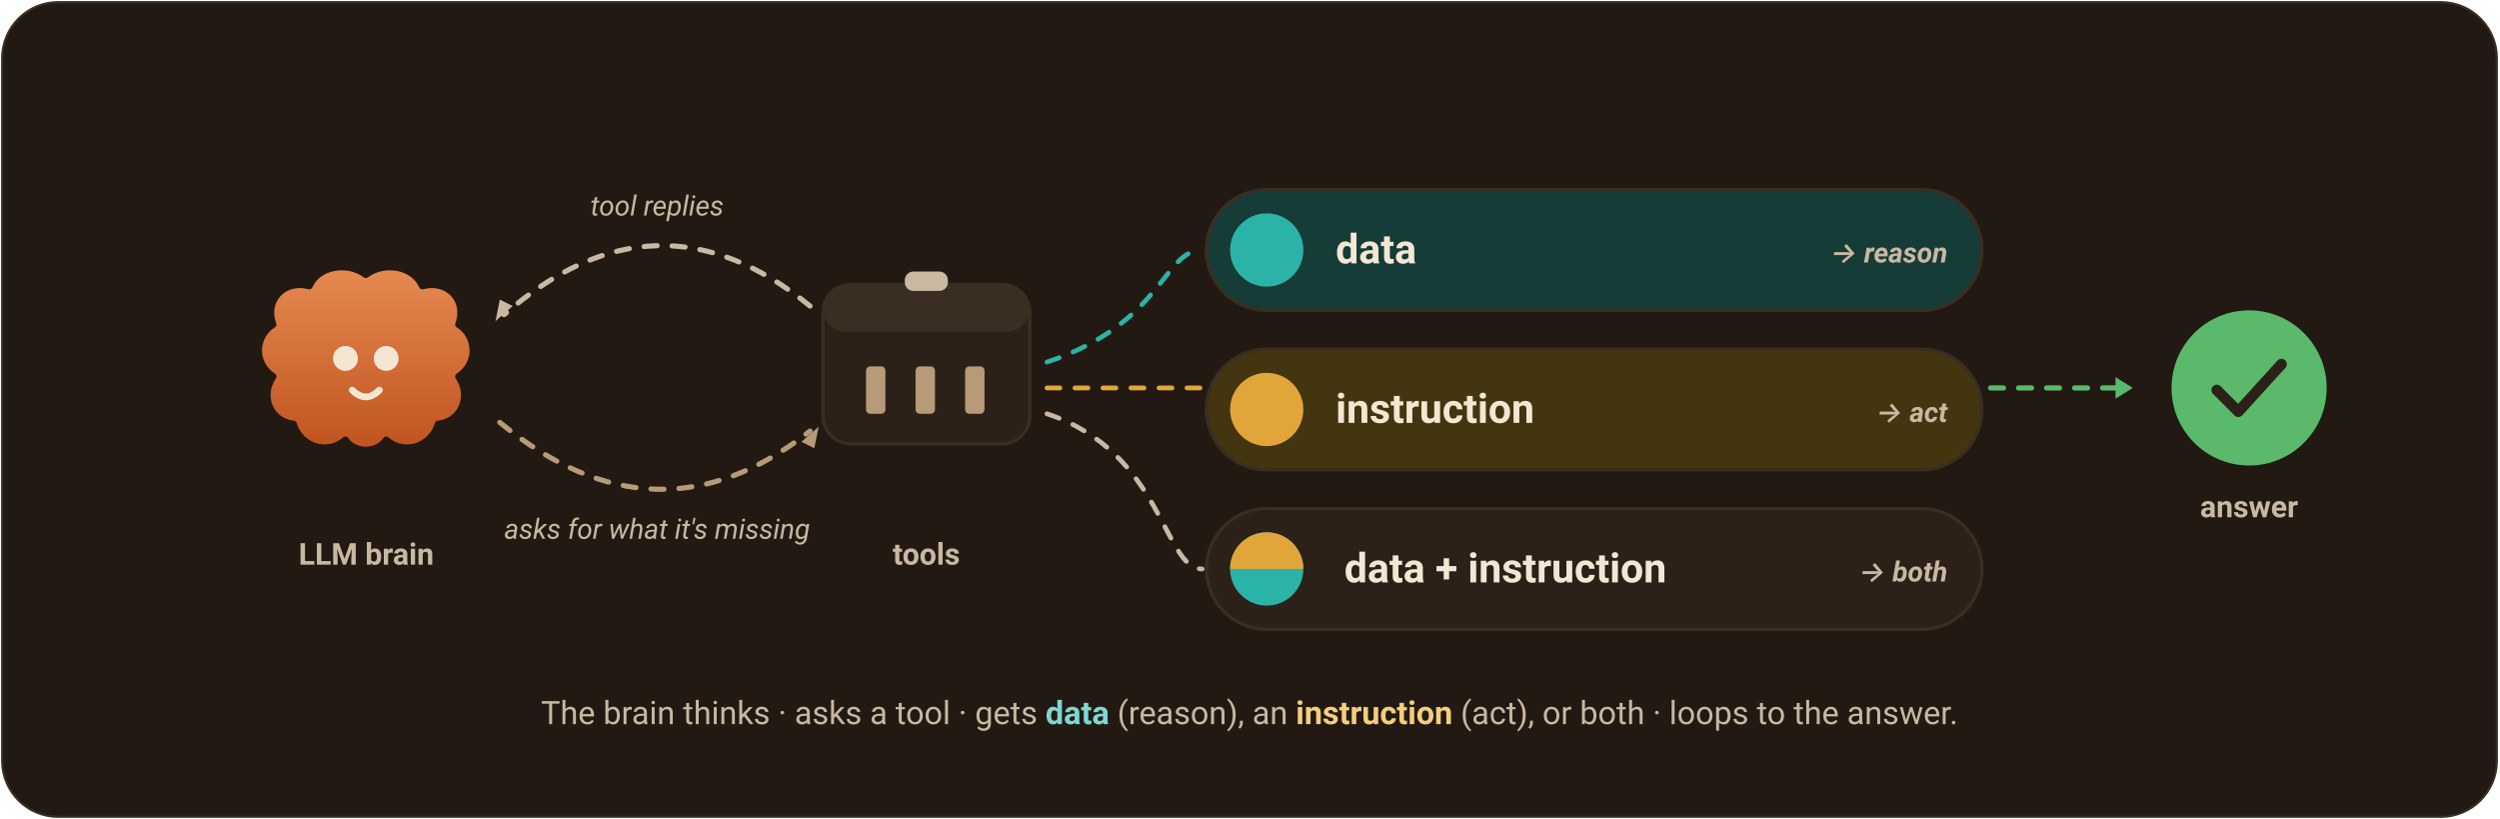
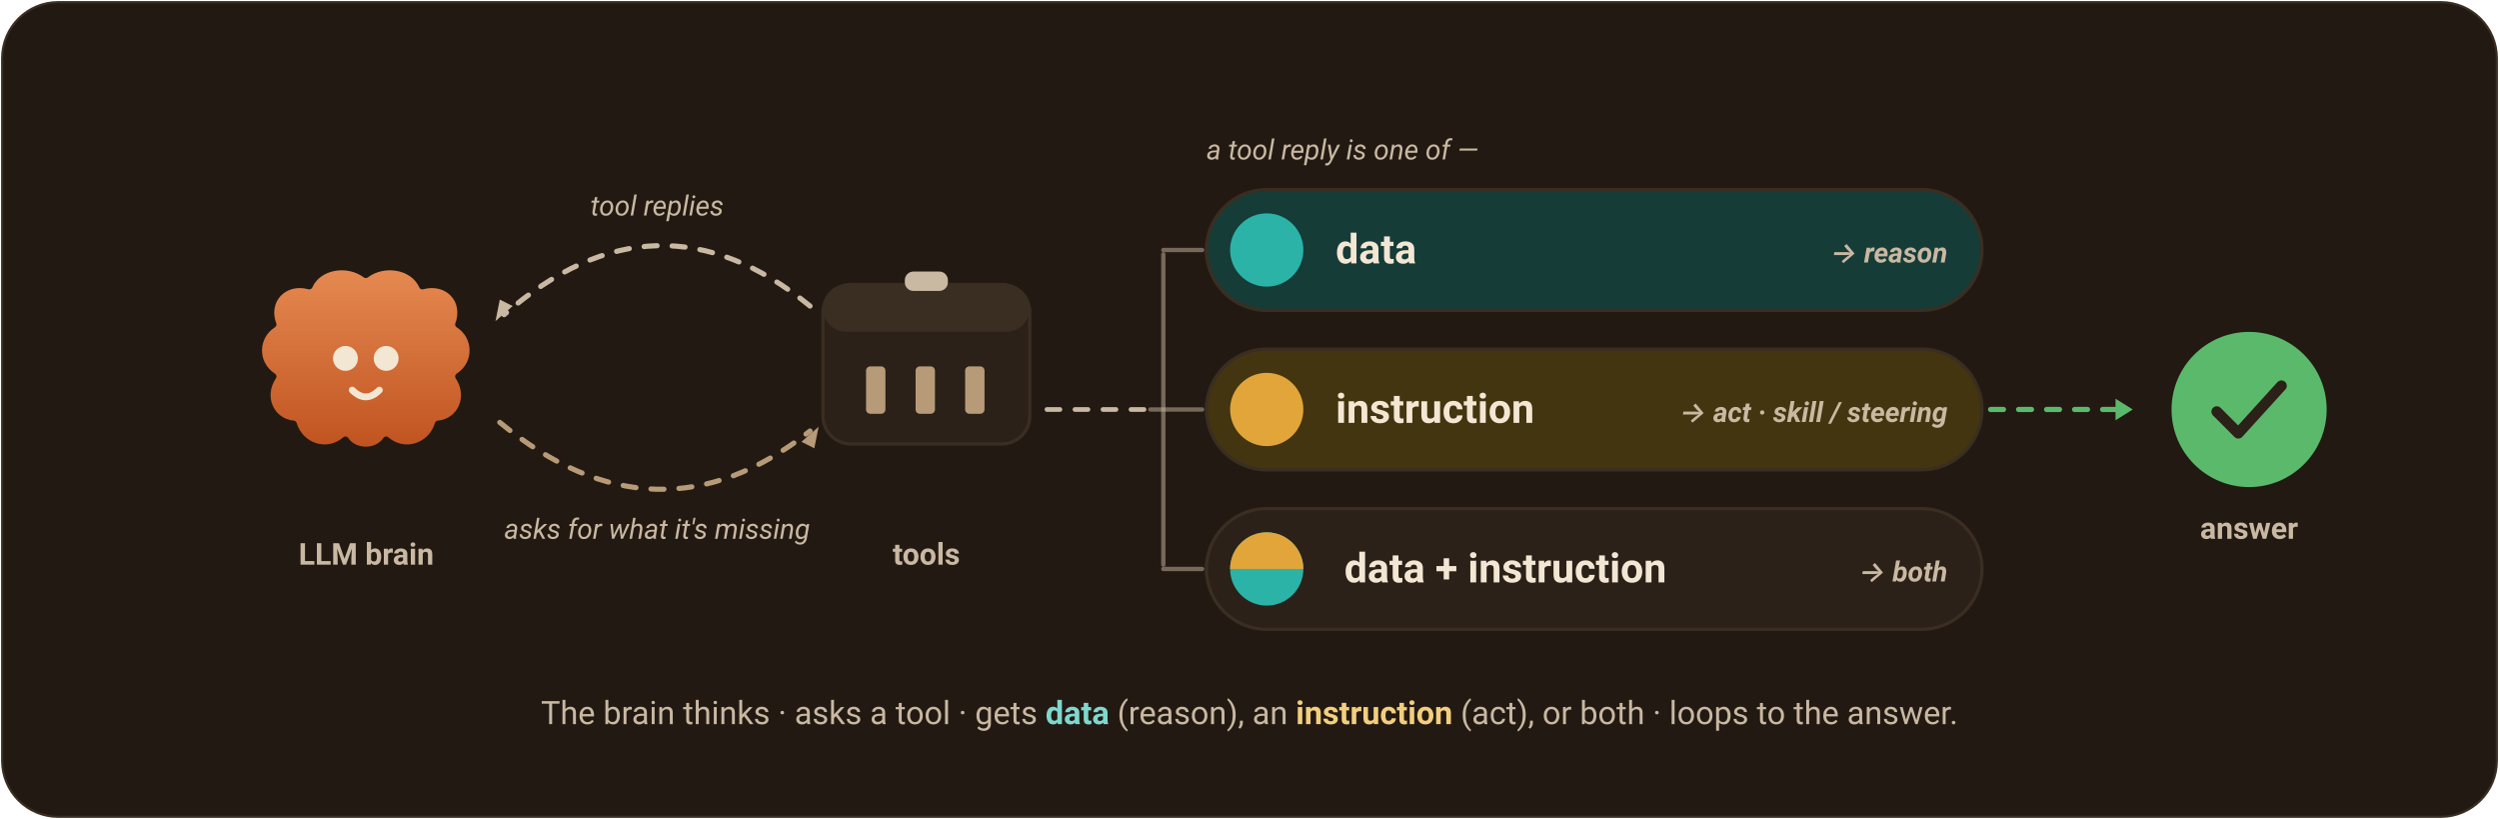
<svg xmlns="http://www.w3.org/2000/svg" viewBox="0 0 1160 380" role="img" font-family="ui-sans-serif, system-ui, -apple-system, Segoe UI, Roboto, sans-serif">
  <defs>
    <linearGradient id="brain" x1="0" y1="0" x2="0" y2="1">
      <stop offset="0" stop-color="#E68A52" />
      <stop offset="1" stop-color="#C0531F" />
    </linearGradient>
  </defs>
  <style>
    @keyframes p   { 0%,100%{opacity:1} 50%{opacity:.42} }
    @keyframes flow{ to{ stroke-dashoffset:-28 } }
    @keyframes bob { 0%,100%{ transform:translateY(0) } 50%{ transform:translateY(-5px) } }
    .flow  { stroke-dasharray:6 7; animation:flow 1.3s linear infinite; }
    .brain { animation:bob 5s ease-in-out infinite; }
    .r1 { animation:p 2.6s ease-in-out infinite 0s; }
    .r2 { animation:p 2.6s ease-in-out infinite .5s; }
    .r3 { animation:p 2.6s ease-in-out infinite 1s; }
    .ans{ animation:p 2.6s ease-in-out infinite 1.5s; }
    .lbl { fill:#F3E7D4; font-size:19px; font-weight:700; }
    .sub { fill:#C9B8A2; font-size:13px; font-weight:600; font-style:italic; }
    .cap { fill:#C9B8A2; font-size:15px; }
    .tag { fill:#C9B8A2; font-size:13px; font-style:italic; }
    .name{ fill:#C9B8A2; font-size:14px; font-weight:700; }
    @media (prefers-reduced-motion: reduce){ .flow,.brain,.r1,.r2,.r3,.ans{ animation:none } }
  </style>
  <rect x="1" y="1" width="1158" height="378" rx="26" fill="#221A12" stroke="#3A2E22" />
  <g fill="none" stroke-linecap="round">
    <path class="flow" d="M232 196 Q305 256 376 200" stroke="#B79B78" stroke-width="2.4" />
    <path d="M372 205 l8 -7 l-2 10 Z" fill="#B79B78" stroke="none" />
    <path class="flow" d="M376 142 Q305 84 234 146" stroke="#C9B8A2" stroke-width="2.4" />
    <path d="M238 142 l-8 7 l2 -10 Z" fill="#C9B8A2" stroke="none" />
  </g>
  <text x="305" y="250" class="tag" text-anchor="middle">asks for what it's missing</text>
  <text x="305" y="100" class="tag" text-anchor="middle">tool replies</text>
  <g transform="translate(111 118) scale(1.05)">
    <g class="brain">
      <path d="M56 9 C64 3 77 5 81 14 C92 11 101 20 97 31 C105 36 106 48 97 54 C103 63 98 74 88 75 C85 85 73 89 65 82 C61 88 51 88 47 82 C39 89 27 85 24 75 C14 74 9 63 15 54 C6 48 7 36 15 31 C11 20 20 11 31 14 C35 5 48 3 56 9 Z" fill="url(#brain)" stroke="#221A12" stroke-width="3" stroke-linejoin="round" />
      <g fill="#F3E7D4">
        <circle cx="47" cy="46" r="5.5" />
        <circle cx="65" cy="46" r="5.5" />
      </g>
      <path d="M50 60 q6 6 12 0" fill="none" stroke="#F3E7D4" stroke-width="3" stroke-linecap="round" />
    </g>
  </g>
  <text x="170" y="262" class="name" text-anchor="middle">LLM brain</text>
  <g>
    <rect x="382" y="132" width="96" height="74" rx="13" fill="#2B2118" stroke="#3A2E22" stroke-width="1.5" />
    <rect x="382" y="132" width="96" height="22" rx="11" fill="#3A2E22" />
    <rect x="420" y="126" width="20" height="9" rx="4" fill="#C9B8A2" />
    <g fill="#B79B78">
      <rect x="402" y="170" width="9" height="22" rx="2" />
      <rect x="425" y="170" width="9" height="22" rx="2" />
      <rect x="448" y="170" width="9" height="22" rx="2" />
    </g>
  </g>
  <text x="430" y="262" class="name" text-anchor="middle">tools</text>
-   <g fill="none" stroke-linecap="round">
-     <path class="flow" d="M486 168 C540 150 540 116 558 116" stroke="#2BB3A8" stroke-width="2.2" />
-     <path class="flow" d="M486 180 H558" stroke="#E2A53A" stroke-width="2.2" />
-     <path class="flow" d="M486 192 C540 210 540 264 558 264" stroke="#C9B8A2" stroke-width="2.2" />
+   <g fill="none" stroke="#C9B8A2" stroke-linecap="round">
+     <path class="flow" d="M486 190 H534" stroke-width="2.2" />
+     <path d="M540 118 V262" stroke-width="2" opacity=".5" />
+     <path d="M534 190 H540 M540 116 H558 M540 190 H558 M540 264 H558" stroke-width="2" opacity=".5" />
  </g>
+   <text x="560" y="74" class="tag">a tool reply is one of —</text>
  <g class="r1">
    <rect x="560" y="88" width="360" height="56" rx="28" fill="#163C38" stroke="#3A2E22" stroke-width="1.5" />
    <circle cx="588" cy="116" r="17" fill="#2BB3A8" />
    <text x="620" y="117" class="lbl" dominant-baseline="middle">data</text>
    <text x="904" y="117" class="sub" text-anchor="end" dominant-baseline="middle">→ reason</text>
  </g>
  <g class="r2">
    <rect x="560" y="162" width="360" height="56" rx="28" fill="#43350F" stroke="#3A2E22" stroke-width="1.5" />
    <circle cx="588" cy="190" r="17" fill="#E2A53A" />
    <text x="620" y="191" class="lbl" dominant-baseline="middle">instruction</text>
-     <text x="904" y="191" class="sub" text-anchor="end" dominant-baseline="middle">→ act</text>
+     <text x="904" y="191" class="sub" text-anchor="end" dominant-baseline="middle">→ act · skill / steering</text>
  </g>
  <g class="r3">
    <rect x="560" y="236" width="360" height="56" rx="28" fill="#2B2118" stroke="#3A2E22" stroke-width="1.5" />
    <circle cx="588" cy="264" r="17" fill="#2BB3A8" />
    <path d="M571 264 a17 17 0 0 1 34 0 Z" fill="#E2A53A" />
    <text x="624" y="265" class="lbl" dominant-baseline="middle">data + instruction</text>
    <text x="904" y="265" class="sub" text-anchor="end" dominant-baseline="middle">→ both</text>
  </g>
  <g fill="none" stroke-linecap="round">
-     <path class="flow" d="M924 180 H986" stroke="#5BB96B" stroke-width="2.4" />
-     <path d="M982 175 l8 5 l-8 5 Z" fill="#5BB96B" stroke="none" />
+     <path class="flow" d="M924 190 H986" stroke="#5BB96B" stroke-width="2.4" />
+     <path d="M982 185 l8 5 l-8 5 Z" fill="#5BB96B" stroke="none" />
  </g>
  <g class="ans">
-     <circle cx="1044" cy="180" r="36" fill="#5BB96B" />
-     <path d="M1029 181 l10 10 l20 -22" fill="none" stroke="#2B2118" stroke-width="5" stroke-linecap="round" stroke-linejoin="round" />
+     <circle cx="1044" cy="190" r="36" fill="#5BB96B" />
+     <path d="M1029 191 l10 10 l20 -22" fill="none" stroke="#2B2118" stroke-width="5" stroke-linecap="round" stroke-linejoin="round" />
  </g>
-   <text x="1044" y="240" class="name" text-anchor="middle" fill="#A7E0AF">answer</text>
+   <text x="1044" y="250" class="name" text-anchor="middle" fill="#A7E0AF">answer</text>
  <text x="580" y="336" class="cap" text-anchor="middle">The brain thinks · asks a tool · gets <tspan fill="#7FD8CF" font-weight="700">data</tspan> (reason), an <tspan fill="#F2CE7E" font-weight="700">instruction</tspan> (act), or both · loops to the answer.</text>
</svg>
